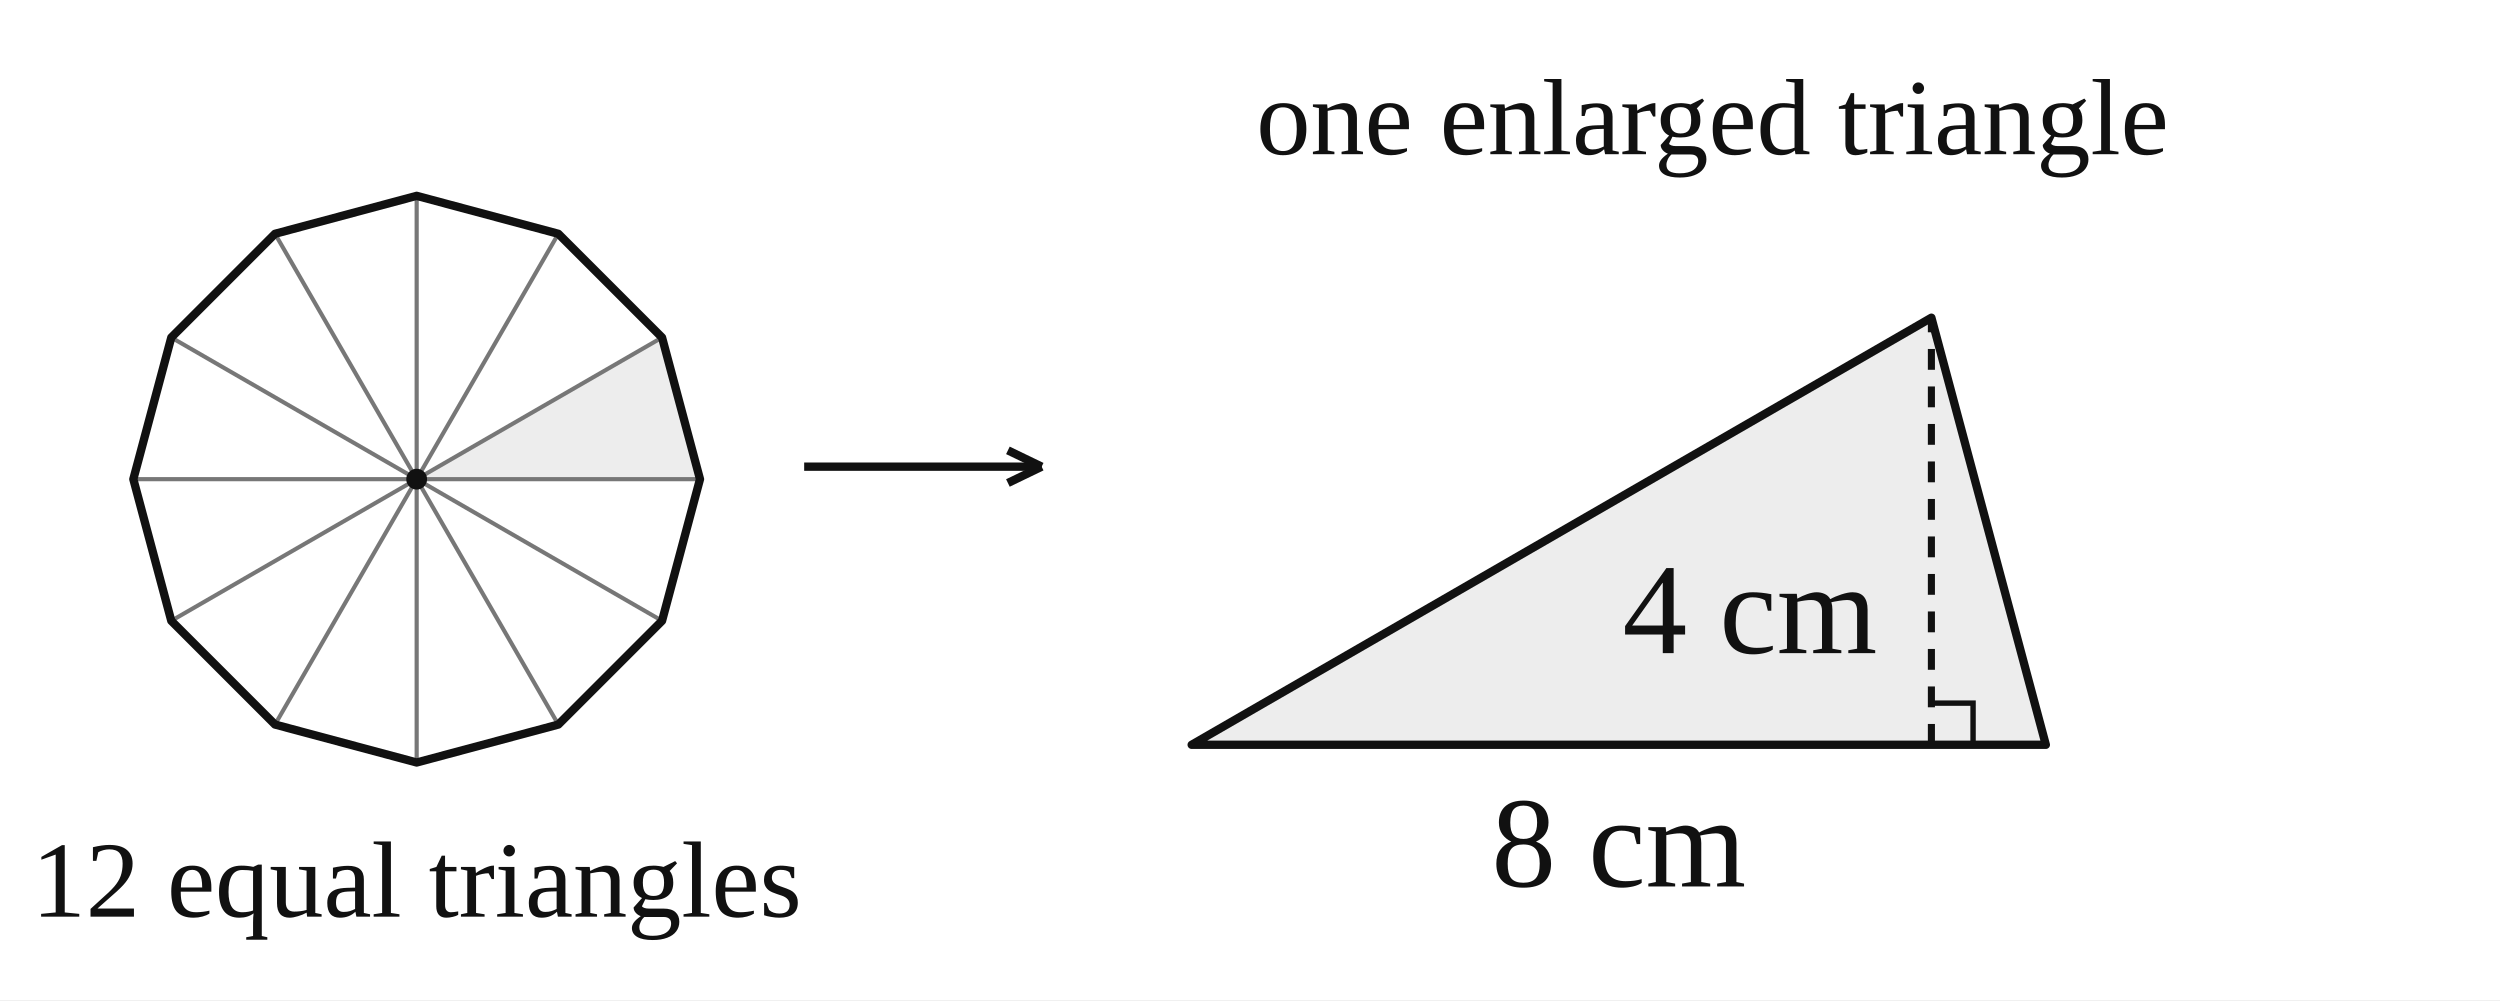
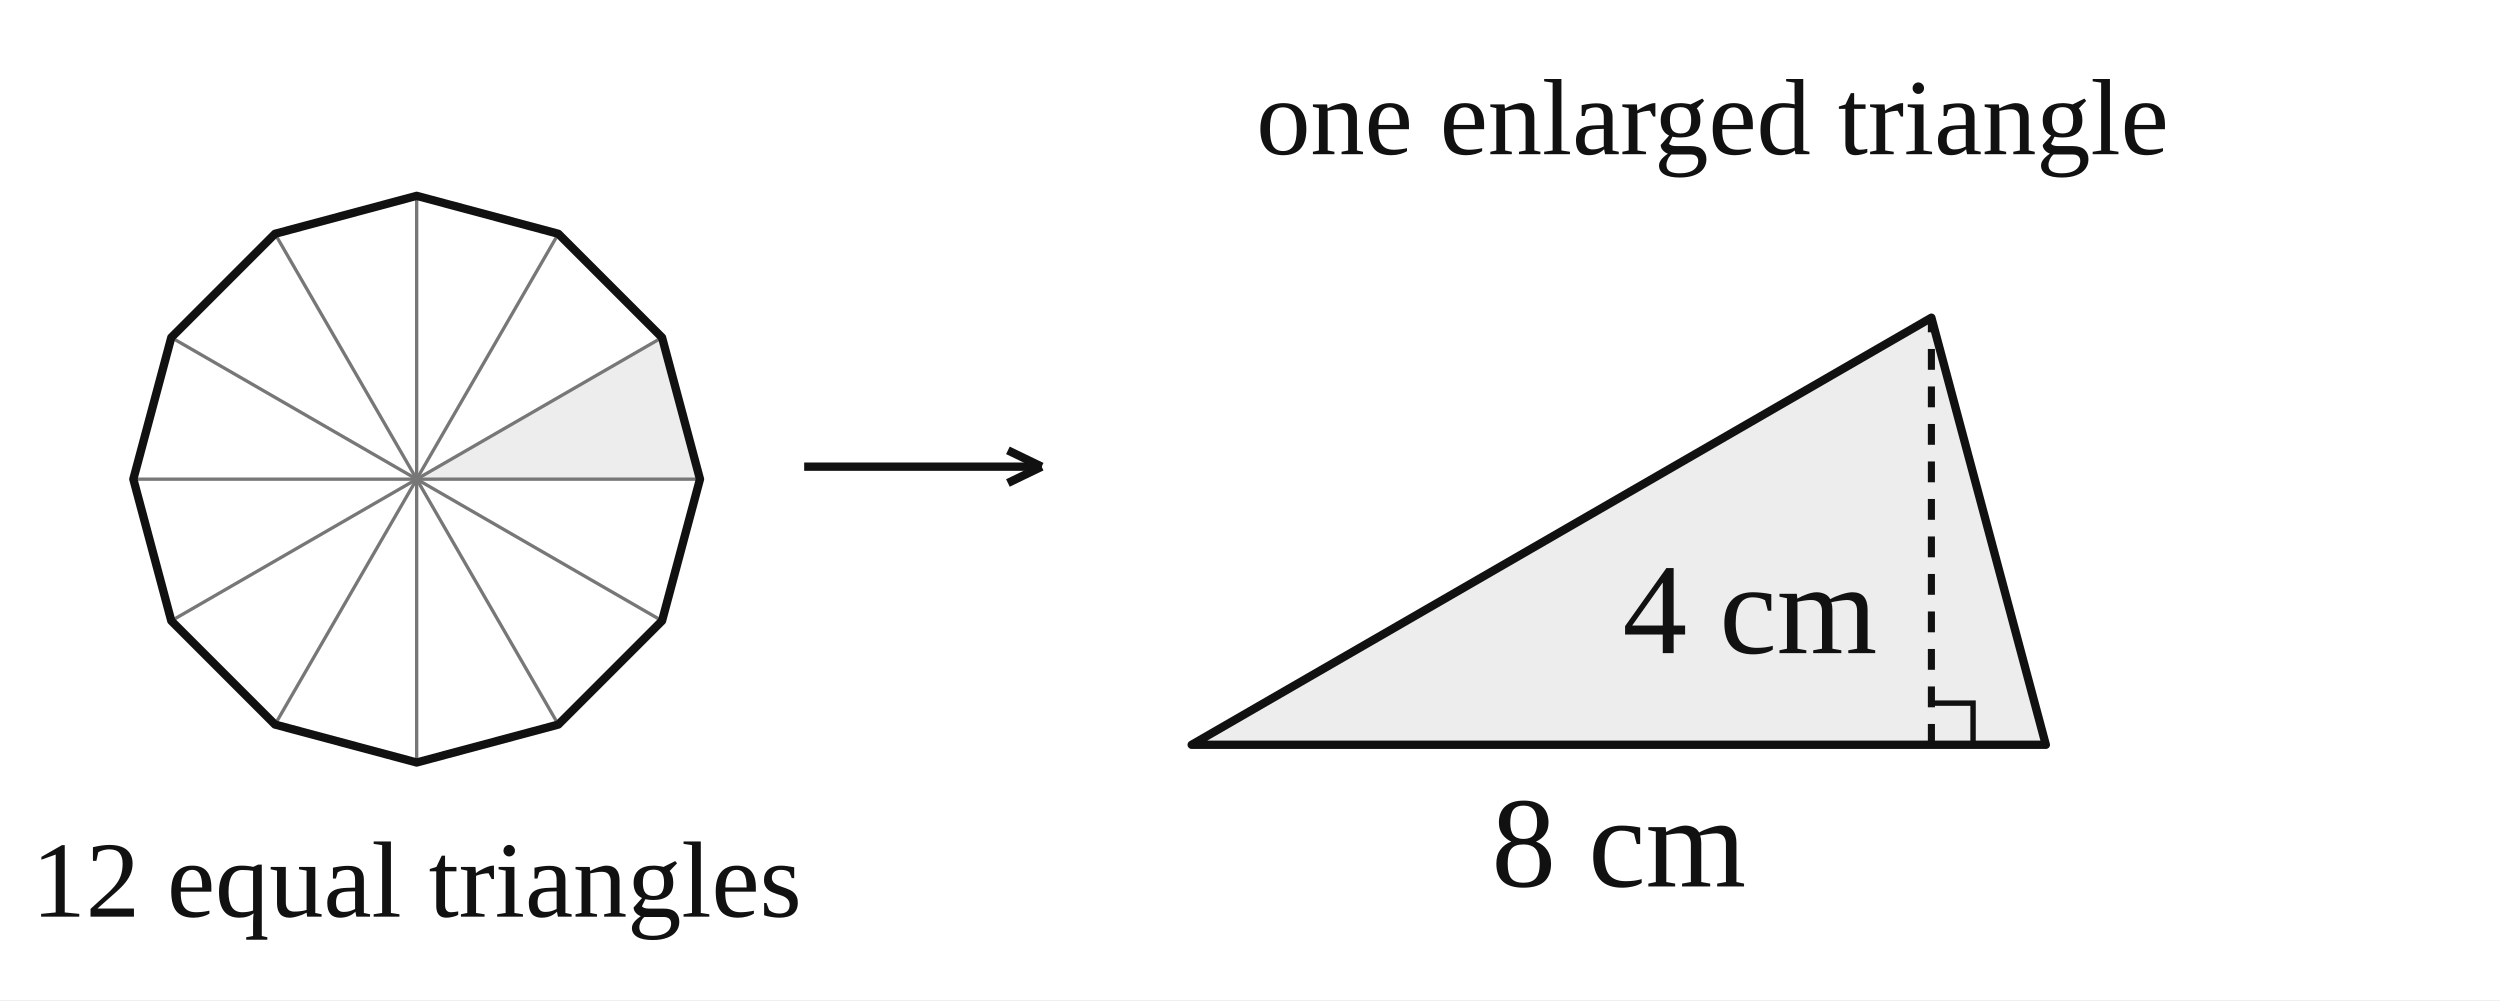
<svg xmlns="http://www.w3.org/2000/svg" width="600" height="240" viewBox="0 0 600 240">
  <rect width="100%" height="100%" fill="white" />
  <polygon points="100,115 168,115 158.89,81 100,115" fill="#ededed" stroke="none" stroke-width="2" stroke-linejoin="round" />
-   <line x1="100" y1="115" x2="168" y2="115" stroke="#777777" stroke-width="1" />
-   <line x1="100" y1="115" x2="158.89" y2="81" stroke="#777777" stroke-width="1" />
-   <line x1="100" y1="115" x2="134" y2="56.11" stroke="#777777" stroke-width="1" />
-   <line x1="100" y1="115" x2="100" y2="47" stroke="#777777" stroke-width="1" />
-   <line x1="100" y1="115" x2="66" y2="56.11" stroke="#777777" stroke-width="1" />
-   <line x1="100" y1="115" x2="41.11" y2="81" stroke="#777777" stroke-width="1" />
-   <line x1="100" y1="115" x2="32" y2="115" stroke="#777777" stroke-width="1" />
-   <line x1="100" y1="115" x2="41.11" y2="149" stroke="#777777" stroke-width="1" />
-   <line x1="100" y1="115" x2="66" y2="173.89" stroke="#777777" stroke-width="1" />
-   <line x1="100" y1="115" x2="100" y2="183" stroke="#777777" stroke-width="1" />
-   <line x1="100" y1="115" x2="134" y2="173.89" stroke="#777777" stroke-width="1" />
-   <line x1="100" y1="115" x2="158.89" y2="149" stroke="#777777" stroke-width="1" />
+   <line x1="100" y1="115" x2="168" y2="115" stroke="#777777" stroke-width="0.8" />
+   <line x1="100" y1="115" x2="158.89" y2="81" stroke="#777777" stroke-width="0.8" />
+   <line x1="100" y1="115" x2="134" y2="56.11" stroke="#777777" stroke-width="0.8" />
+   <line x1="100" y1="115" x2="100" y2="47" stroke="#777777" stroke-width="0.8" />
+   <line x1="100" y1="115" x2="66" y2="56.11" stroke="#777777" stroke-width="0.8" />
+   <line x1="100" y1="115" x2="41.11" y2="81" stroke="#777777" stroke-width="0.8" />
+   <line x1="100" y1="115" x2="32" y2="115" stroke="#777777" stroke-width="0.8" />
+   <line x1="100" y1="115" x2="41.11" y2="149" stroke="#777777" stroke-width="0.8" />
+   <line x1="100" y1="115" x2="66" y2="173.89" stroke="#777777" stroke-width="0.8" />
+   <line x1="100" y1="115" x2="100" y2="183" stroke="#777777" stroke-width="0.8" />
+   <line x1="100" y1="115" x2="134" y2="173.89" stroke="#777777" stroke-width="0.8" />
+   <line x1="100" y1="115" x2="158.89" y2="149" stroke="#777777" stroke-width="0.8" />
  <polygon points="168,115 158.89,81 134,56.11 100,47 66,56.11 41.11,81 32,115 41.11,149 66,173.89 100,183 134,173.89 158.89,149 168,115" fill="none" stroke="#111111" stroke-width="2" stroke-linejoin="round" />
-   <circle cx="100" cy="115" r="2.5" fill="#111111" stroke="#111111" stroke-width="0" />
  <text x="100" y="220" text-anchor="middle" font-family="Times New Roman,Times,serif" font-size="26" font-weight="400" fill="#111111">12 equal triangles</text>
  <line x1="193" y1="112" x2="250" y2="112" stroke="#111111" stroke-width="2" />
  <line x1="250" y1="112" x2="241.896" y2="115.915" stroke="#111111" stroke-width="2" />
  <line x1="250" y1="112" x2="241.896" y2="108.085" stroke="#111111" stroke-width="2" />
  <polygon points="286,178.75 491,178.75 463.535,76.25 286,178.75" fill="#ededed" stroke="#111111" stroke-width="2" stroke-linejoin="round" />
  <line x1="463.535" y1="178.75" x2="463.535" y2="173.75" stroke="#111111" stroke-width="1.7" />
  <line x1="463.535" y1="169.75" x2="463.535" y2="164.75" stroke="#111111" stroke-width="1.7" />
  <line x1="463.535" y1="160.75" x2="463.535" y2="155.75" stroke="#111111" stroke-width="1.7" />
  <line x1="463.535" y1="151.75" x2="463.535" y2="146.75" stroke="#111111" stroke-width="1.7" />
  <line x1="463.535" y1="142.75" x2="463.535" y2="137.75" stroke="#111111" stroke-width="1.7" />
  <line x1="463.535" y1="133.75" x2="463.535" y2="128.75" stroke="#111111" stroke-width="1.7" />
  <line x1="463.535" y1="124.75" x2="463.535" y2="119.75" stroke="#111111" stroke-width="1.7" />
  <line x1="463.535" y1="115.75" x2="463.535" y2="110.75" stroke="#111111" stroke-width="1.7" />
  <line x1="463.535" y1="106.75" x2="463.535" y2="101.75" stroke="#111111" stroke-width="1.7" />
  <line x1="463.535" y1="97.75" x2="463.535" y2="92.75" stroke="#111111" stroke-width="1.7" />
  <line x1="463.535" y1="88.75" x2="463.535" y2="83.75" stroke="#111111" stroke-width="1.7" />
  <line x1="463.535" y1="79.75" x2="463.535" y2="76.25" stroke="#111111" stroke-width="1.7" />
  <path d="M 463.535 168.75 L 473.535 168.75 L 473.535 178.75" fill="none" stroke="#111111" stroke-width="1.3" />
  <text x="388.5" y="212.75" text-anchor="middle" font-family="Times New Roman,Times,serif" font-size="31" font-weight="400" fill="#111111">8 cm</text>
  <text x="450.535" y="156.75" text-anchor="end" font-family="Times New Roman,Times,serif" font-size="31" font-weight="400" fill="#111111">4 cm</text>
  <text x="411" y="37" text-anchor="middle" font-family="Times New Roman,Times,serif" font-size="26" font-weight="400" fill="#111111">one enlarged triangle</text>
</svg>
